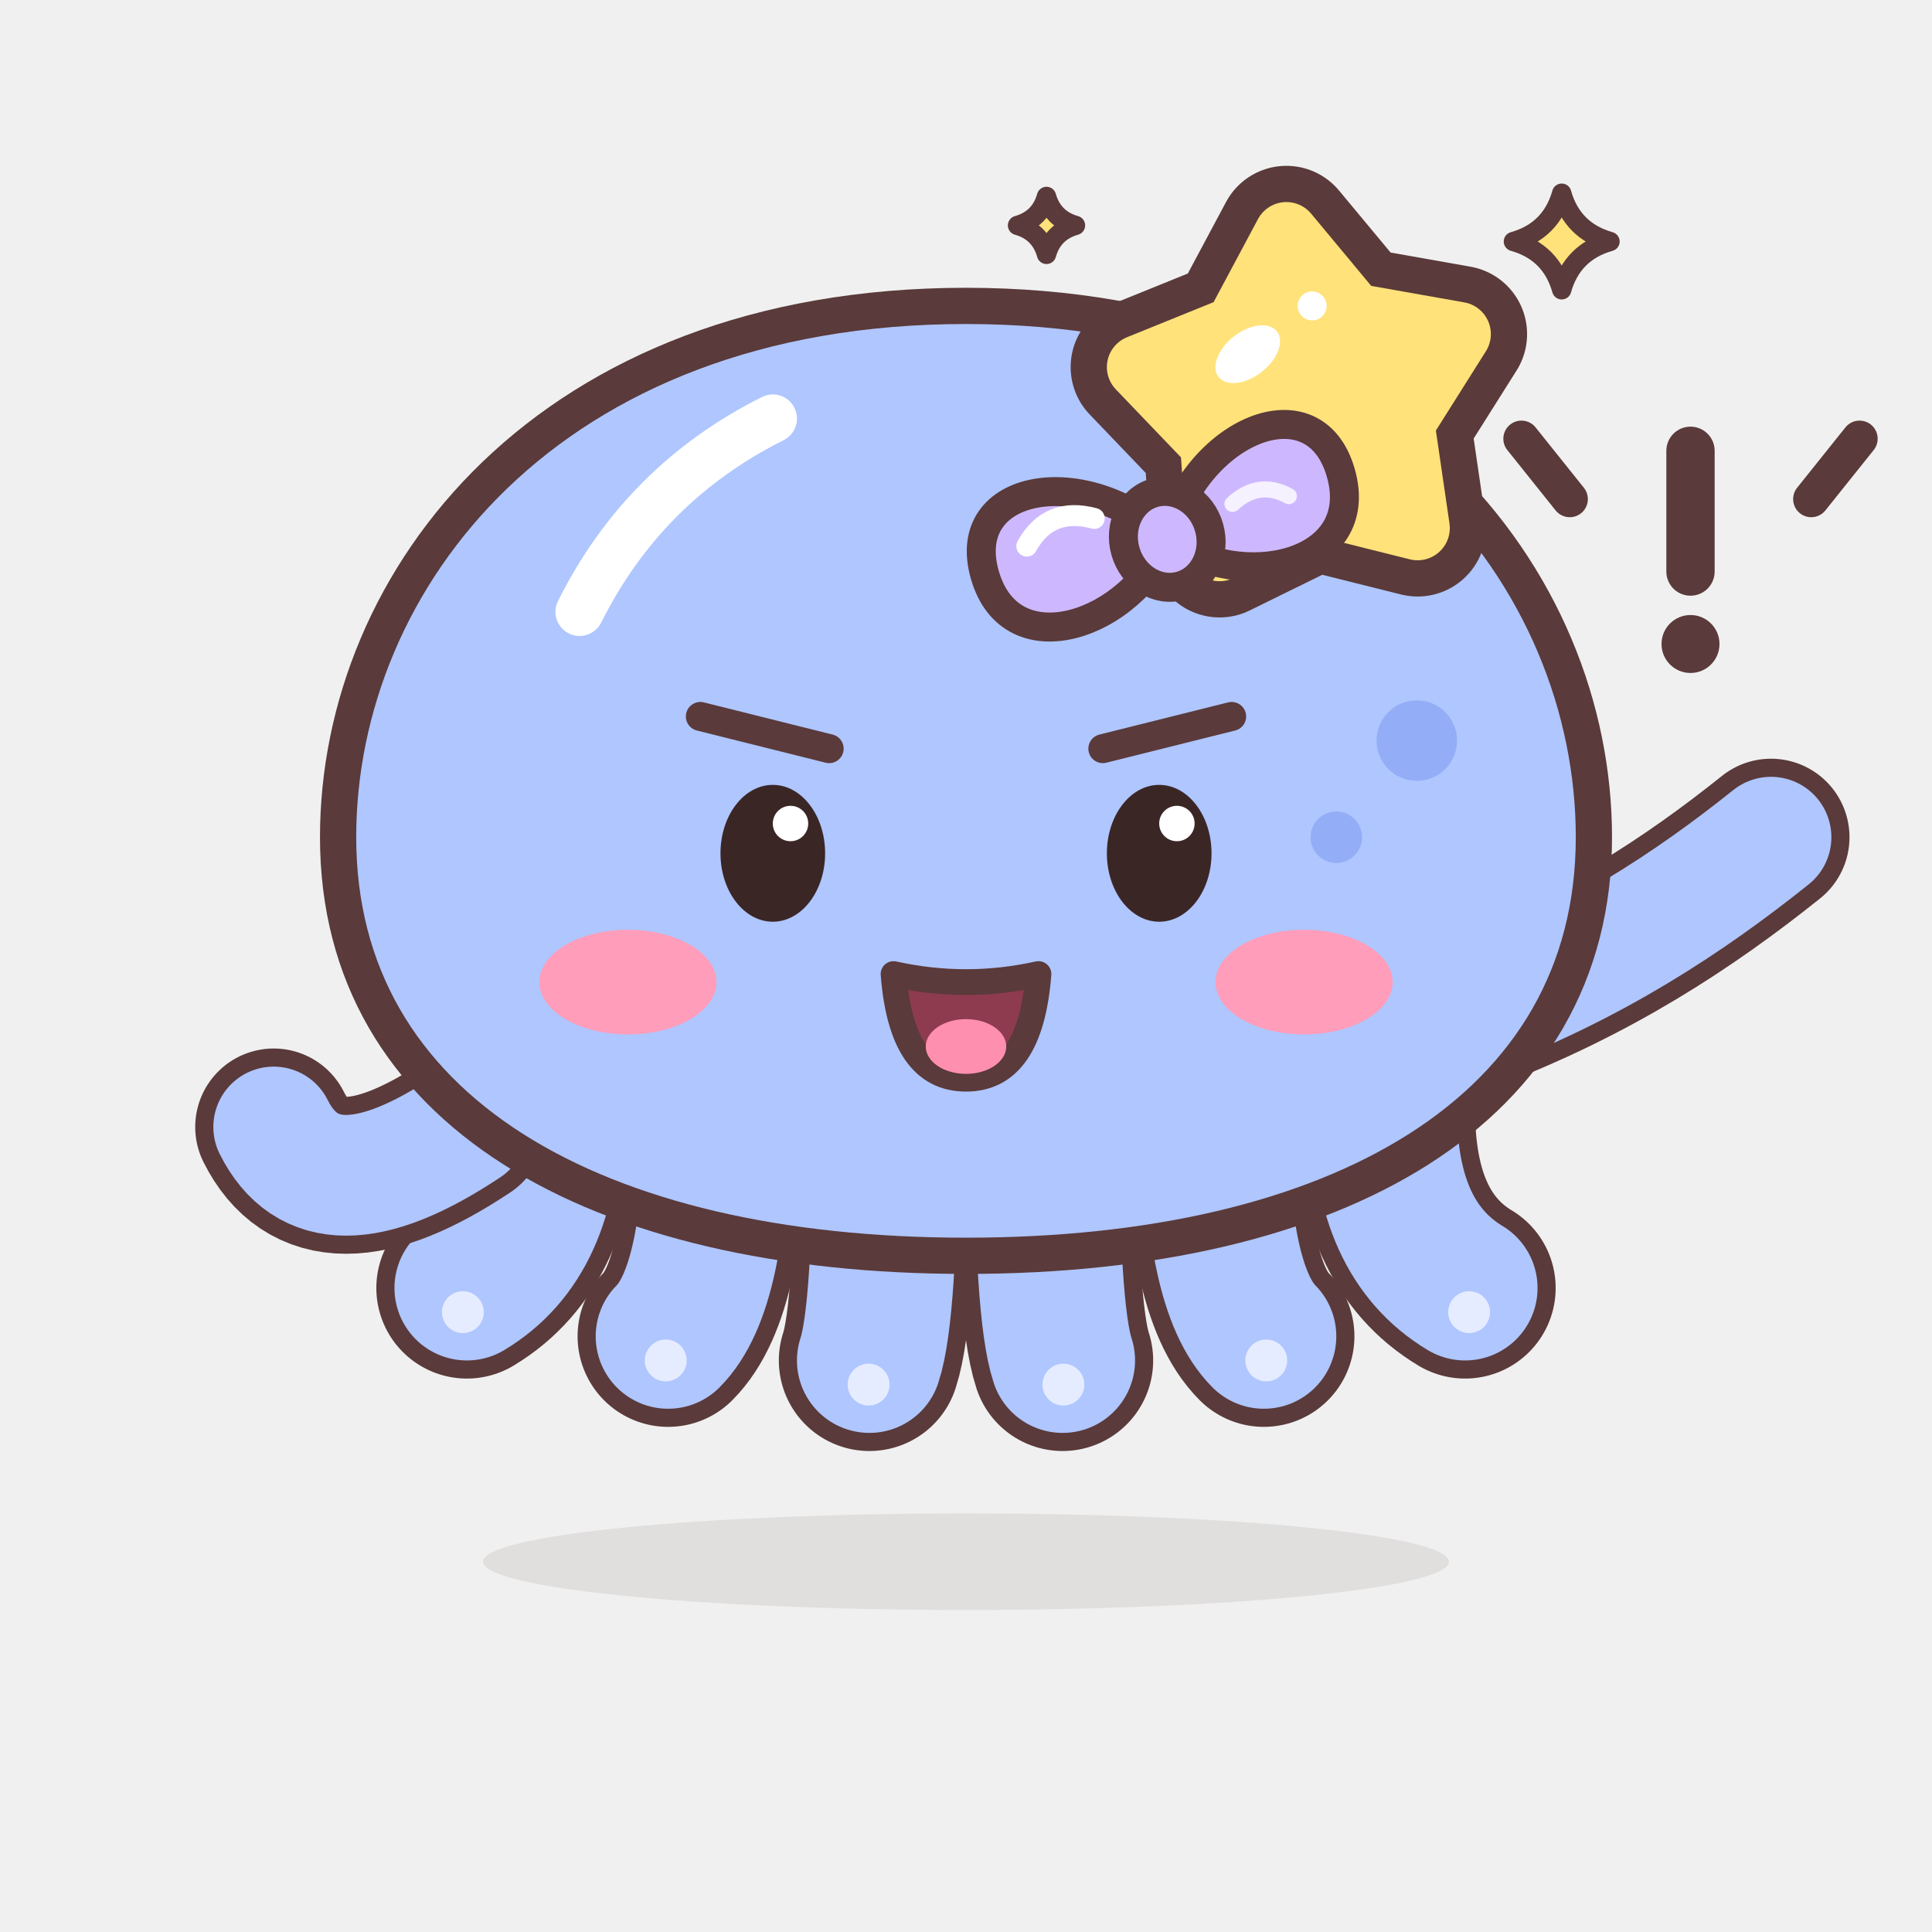
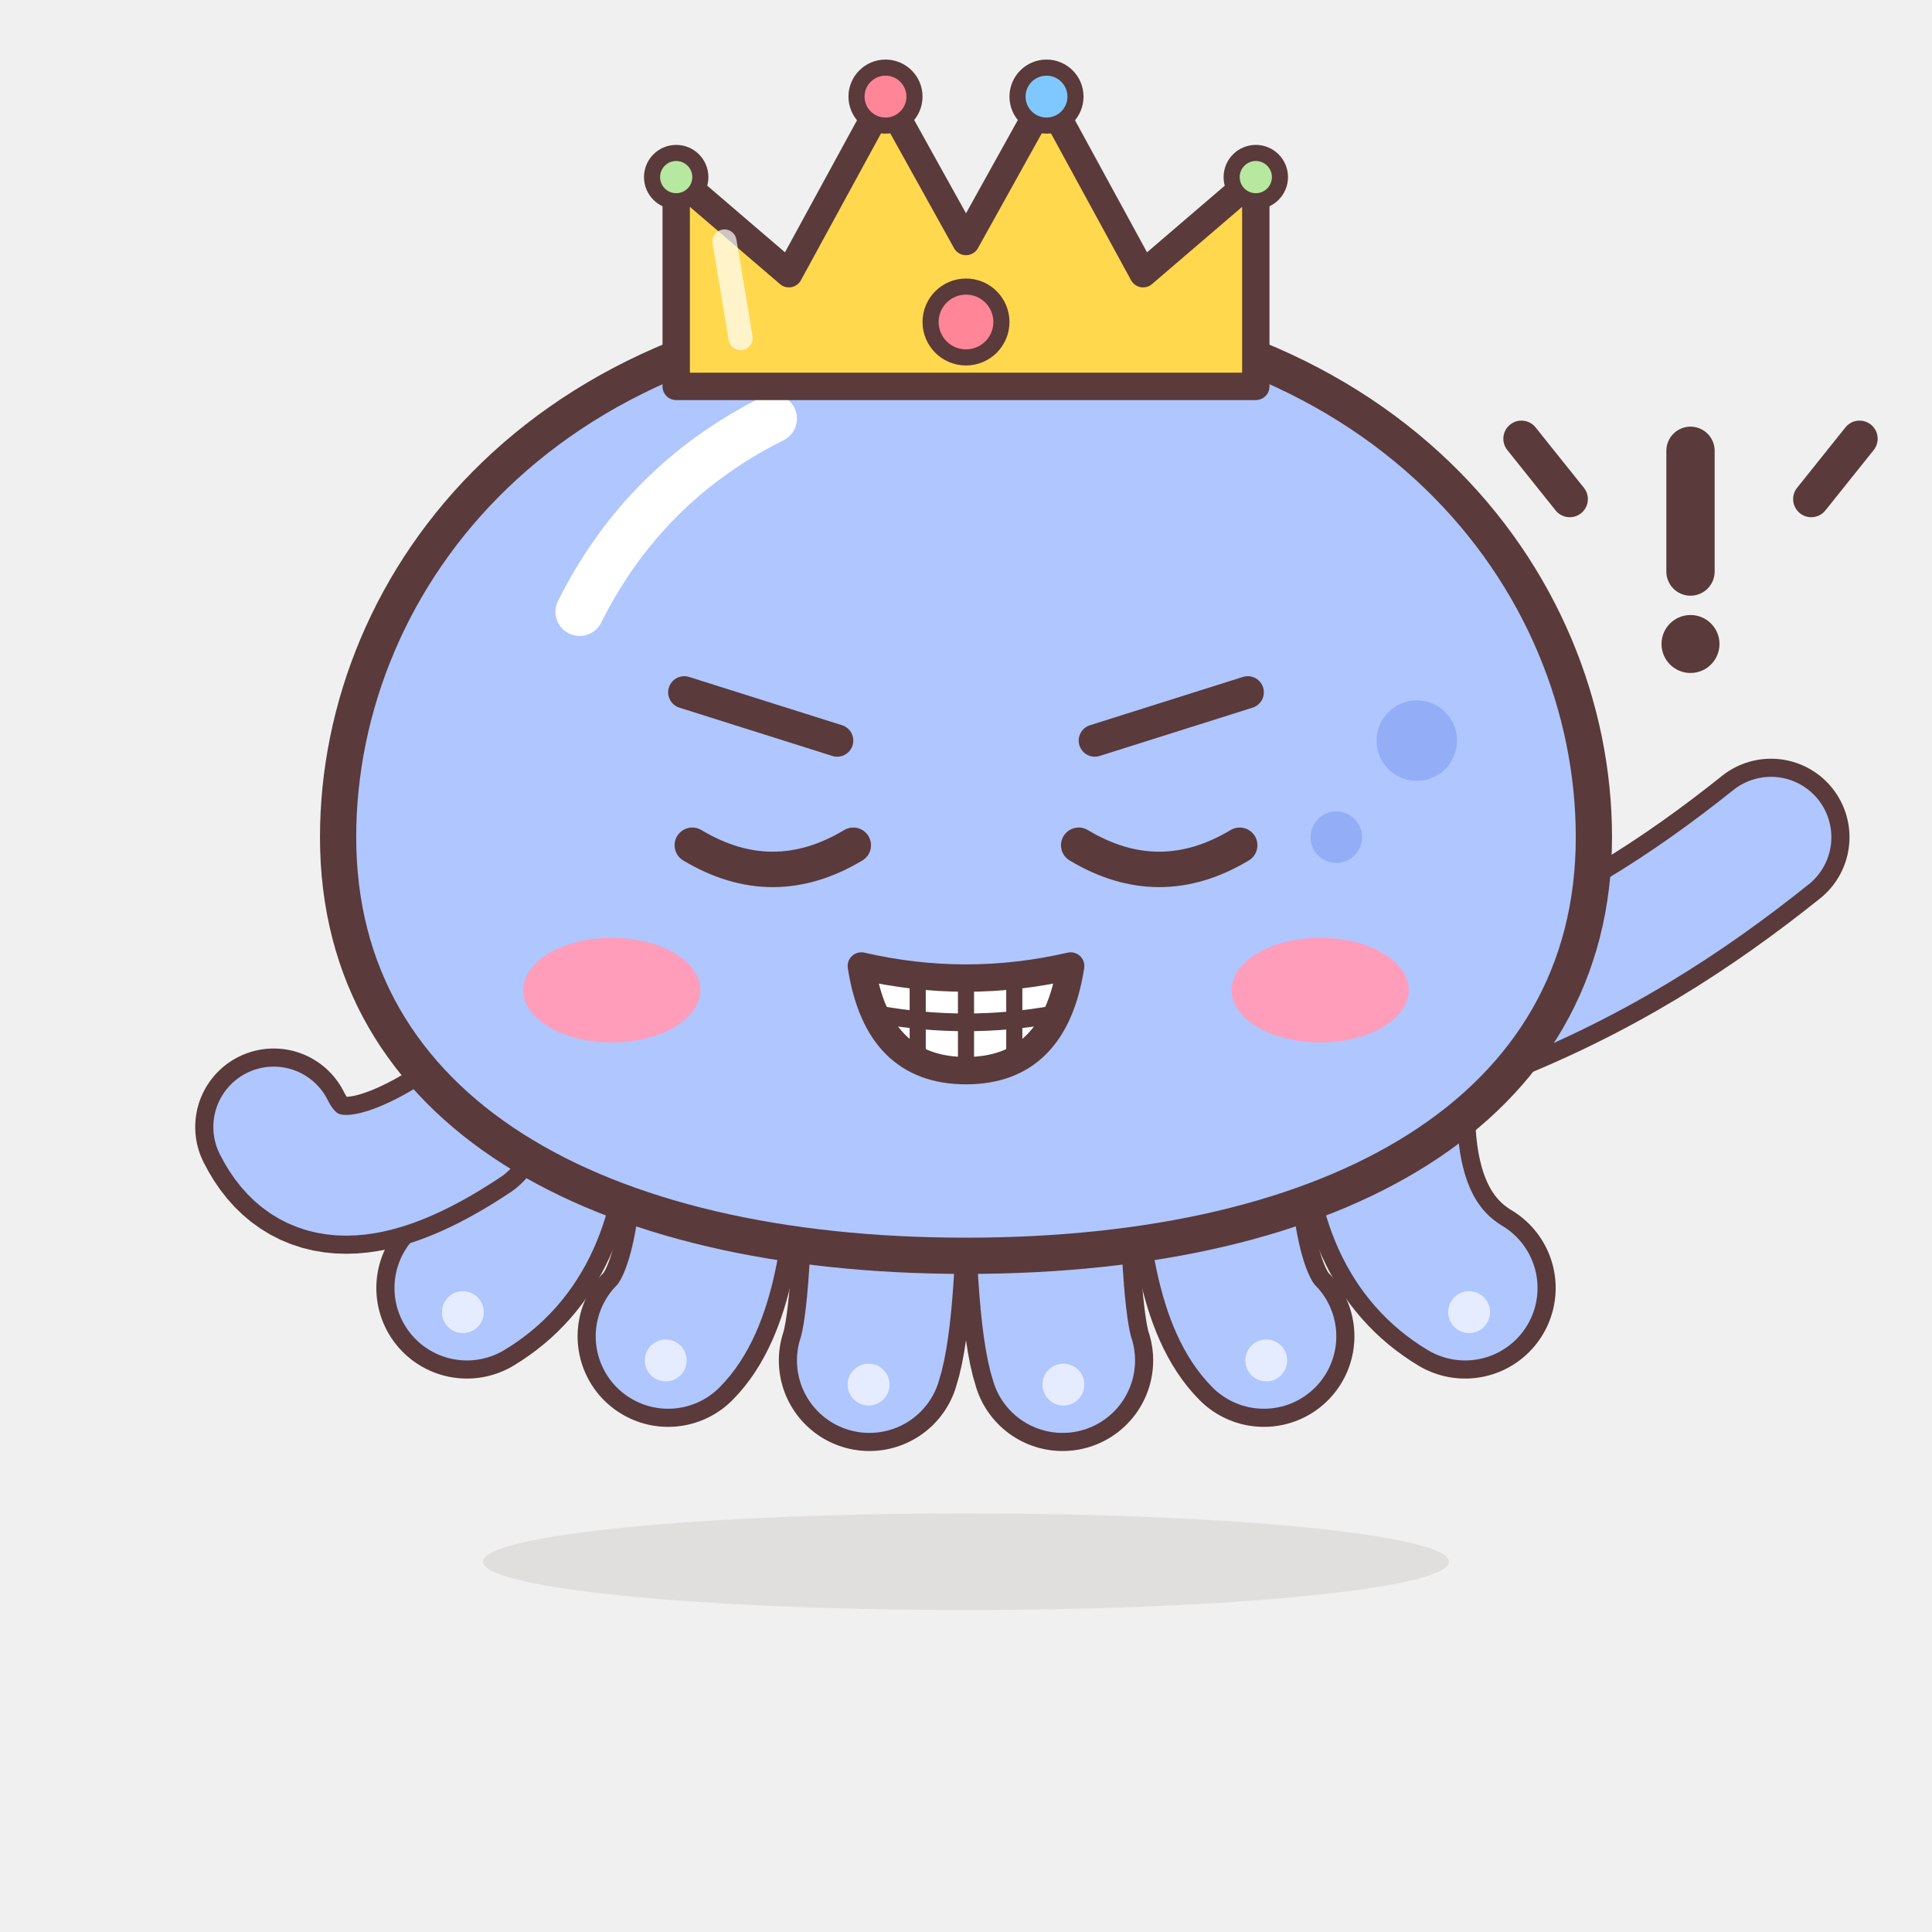
<svg xmlns="http://www.w3.org/2000/svg" viewBox="0 0 240 240" width="240" height="240">
  <ellipse cx="120" cy="194" rx="60" ry="6" fill="#5A3A3A" opacity="0.10" />
  <g fill="none" stroke-linecap="round" stroke-linejoin="round">
    <g stroke="#5A3A3A" stroke-width="22.5">
      <path d="M68 138 Q 68 154, 58 160" />
      <path d="M89 138 Q 89 160, 83 166" />
      <path d="M110 138 Q 110 163, 108 169" />
      <path d="M130 138 Q 130 163, 132 169" />
      <path d="M151 138 Q 151 160, 157 166" />
      <path d="M172 138 Q 172 154, 182 160" />
    </g>
    <g stroke="#AFC6FF" stroke-width="18">
      <path d="M68 138 Q 68 154, 58 160" />
      <path d="M89 138 Q 89 160, 83 166" />
      <path d="M110 138 Q 110 163, 108 169" />
      <path d="M130 138 Q 130 163, 132 169" />
      <path d="M151 138 Q 151 160, 157 166" />
      <path d="M172 138 Q 172 154, 182 160" />
    </g>
  </g>
  <g fill="none" stroke-linecap="round" stroke-linejoin="round">
    <g stroke="#5A3A3A" stroke-width="19.5">
      <path d="M58 140 C 46 148, 38 148, 34 140" />
      <path d="M182 126 C 198 120, 210 112, 220 104" />
    </g>
    <g stroke="#AFC6FF" stroke-width="15">
      <path d="M58 140 C 46 148, 38 148, 34 140" />
      <path d="M182 126 C 198 120, 210 112, 220 104" />
    </g>
  </g>
  <g fill="#E5ECFF">
    <circle cx="57.5" cy="163" r="2.6" />
    <circle cx="82.7" cy="169" r="2.6" />
    <circle cx="107.9" cy="172" r="2.6" />
    <circle cx="132.1" cy="172" r="2.6" />
    <circle cx="157.3" cy="169" r="2.6" />
    <circle cx="182.5" cy="163" r="2.6" />
  </g>
  <path d="M120 38 C 172 38, 198 72, 198 104 C 198 138, 166 156, 120 156 C 74 156, 42 138, 42 104 C 42 72, 68 38, 120 38 Z" fill="#AFC6FF" stroke="#5A3A3A" stroke-width="4.5" />
  <g fill="#93AEF7">
    <circle cx="176" cy="92" r="5" />
    <circle cx="166" cy="104" r="3.2" />
  </g>
-   <g>
-     <polygon points="159.8,29.1 168.2,39.2 181.2,41.5 174.2,52.6 176.1,65.6 163.3,62.4 151.5,68.2 150.6,55.1 141.5,45.6 153.6,40.7" fill="#5A3A3A" stroke="#5A3A3A" stroke-width="17.0" stroke-linejoin="round" />
-     <polygon points="159.8,29.1 168.2,39.2 181.2,41.5 174.2,52.6 176.1,65.6 163.3,62.4 151.5,68.2 150.6,55.1 141.5,45.6 153.6,40.7" fill="#FFE27A" stroke="#FFE27A" stroke-width="8" stroke-linejoin="round" />
-     <ellipse cx="155" cy="44" rx="4.6" ry="2.8" fill="#FFFFFF" transform="rotate(-38 155 44)" />
-     <circle cx="163" cy="38" r="1.8" fill="#FFFFFF" />
-     <g transform="translate(145 67) rotate(-16) scale(1.0)" stroke="#5A3A3A" stroke-width="3.60" stroke-linejoin="round">
-       <path d="M0 0 C -7 -12, -23 -14, -23 -2 C -23 10, -7 9, 0 0 Z" fill="#CDB8FF" />
-       <path d="M0 0 C -7 -12, -23 -14, -23 -2 C -23 10, -7 9, 0 0 Z" fill="#CDB8FF" transform="scale(-1 1)" />
-       <path d="M-17 -4 Q -13 -8, -8 -5" fill="none" stroke="#FFFFFF" stroke-width="2.60" stroke-linecap="round" />
-       <path d="M9 -2 Q 13 -4, 16 -1" fill="none" stroke="#FFFFFF" stroke-width="2.00" stroke-linecap="round" opacity="0.8" />
-       <ellipse cx="0" cy="0" rx="5.4" ry="6" fill="#CDB8FF" />
-     </g>
-     <path d="M194 24 Q 195.32 28.68, 200 30 Q 195.32 31.32, 194 36 Q 192.68 31.32, 188 30 Q 192.68 28.68, 194 24 Z" fill="#FFE27A" stroke="#5A3A3A" stroke-width="2.4" stroke-linejoin="round" />
-     <path d="M130 24.4 Q 130.792 27.208, 133.6 28 Q 130.792 28.792, 130 31.6 Q 129.208 28.792, 126.4 28 Q 129.208 27.208, 130 24.4 Z" fill="#FFE27A" stroke="#5A3A3A" stroke-width="2.4" stroke-linejoin="round" />
-   </g>
  <path d="M72 76 Q 80 60, 96 52" fill="none" stroke="#FFFFFF" stroke-width="6" stroke-linecap="round" />
-   <ellipse cx="78" cy="122" rx="11" ry="6.5" fill="#FF9DBA" />
-   <ellipse cx="162" cy="122" rx="11" ry="6.5" fill="#FF9DBA" />
-   <path d="M87 89 L 103 93" fill="none" stroke="#5A3A3A" stroke-width="3.6" stroke-linecap="round" stroke-linejoin="round" />
-   <path d="M153 89 L 137 93" fill="none" stroke="#5A3A3A" stroke-width="3.6" stroke-linecap="round" stroke-linejoin="round" />
-   <ellipse cx="96" cy="106" rx="6.5" ry="8.5" fill="#3B2626" />
-   <circle cx="98.2" cy="102.3" r="2.2" fill="#FFFFFF" />
-   <ellipse cx="144" cy="106" rx="6.5" ry="8.5" fill="#3B2626" />
-   <circle cx="146.2" cy="102.3" r="2.2" fill="#FFFFFF" />
-   <path d="M111 121 Q 120 123, 129 121 Q 128 134, 120 134 Q 112 134, 111 121 Z" fill="#8E3B4F" stroke="#5A3A3A" stroke-width="3.2" stroke-linejoin="round" />
-   <ellipse cx="120" cy="130" rx="5" ry="3.4" fill="#FF8FAE" />
+   <polygon points="84,48 84,22 98,34 110,12 120,30 130,12 142,34 156,22 156,48" fill="#FFD84D" stroke="#5A3A3A" stroke-width="3.4" stroke-linejoin="round" />
+   <path d="M90 30 L 92 42" stroke="#FFFFFF" stroke-width="3" stroke-linecap="round" opacity="0.7" />
+   <circle cx="110" cy="12" r="3.6" fill="#FF8597" stroke="#5A3A3A" stroke-width="2" />
+   <circle cx="130" cy="12" r="3.6" fill="#7FC8FF" stroke="#5A3A3A" stroke-width="2" />
+   <circle cx="84" cy="22" r="3" fill="#B6E8A0" stroke="#5A3A3A" stroke-width="2" />
+   <circle cx="156" cy="22" r="3" fill="#B6E8A0" stroke="#5A3A3A" stroke-width="2" />
+   <circle cx="120" cy="40" r="4.4" fill="#FF8597" stroke="#5A3A3A" stroke-width="2" />
+   <ellipse cx="76" cy="123" rx="11" ry="6.5" fill="#FF9DBA" />
+   <ellipse cx="164" cy="123" rx="11" ry="6.5" fill="#FF9DBA" />
+   <path d="M85 86 L 104 92" fill="none" stroke="#5A3A3A" stroke-width="4" stroke-linecap="round" stroke-linejoin="round" />
+   <path d="M155 86 L 136 92" fill="none" stroke="#5A3A3A" stroke-width="4" stroke-linecap="round" stroke-linejoin="round" />
+   <path d="M86 105 Q 96 111, 106 105" fill="none" stroke="#5A3A3A" stroke-width="4.4" stroke-linecap="round" stroke-linejoin="round" />
+   <path d="M134 105 Q 144 111, 154 105" fill="none" stroke="#5A3A3A" stroke-width="4.4" stroke-linecap="round" stroke-linejoin="round" />
+   <path d="M107 120 Q 120 123, 133 120 Q 131 133, 120 133 Q 109 133, 107 120 Z" fill="#FFFFFF" stroke="#5A3A3A" stroke-width="3.4" stroke-linejoin="round" />
+   <path d="M109 126 Q 120 128, 131 126" fill="none" stroke="#5A3A3A" stroke-width="2.2" stroke-linecap="round" stroke-linejoin="round" />
+   <path d="M120 122 L 120 133" fill="none" stroke="#5A3A3A" stroke-width="2" stroke-linecap="round" stroke-linejoin="round" />
+   <path d="M114 121 L 114 132" fill="none" stroke="#5A3A3A" stroke-width="2" stroke-linecap="round" stroke-linejoin="round" />
+   <path d="M126 121 L 126 132" fill="none" stroke="#5A3A3A" stroke-width="2" stroke-linecap="round" stroke-linejoin="round" />
  <g transform="translate(210 68) scale(1.5) translate(-210 -68)">
    <path d="M210 60 L 210 70" fill="none" stroke="#5A3A3A" stroke-width="4" stroke-linecap="round" stroke-linejoin="round" />
    <circle cx="210" cy="76" r="2.4" fill="#5A3A3A" />
    <path d="M220 64 L 224 59" fill="none" stroke="#5A3A3A" stroke-width="3" stroke-linecap="round" stroke-linejoin="round" />
    <path d="M200 64 L 196 59" fill="none" stroke="#5A3A3A" stroke-width="3" stroke-linecap="round" stroke-linejoin="round" />
  </g>
  <g fill="none" stroke-linecap="round" stroke-linejoin="round">
    <g stroke="#5A3A3A" stroke-width="19.5" />
    <g stroke="#AFC6FF" stroke-width="15" />
  </g>
</svg>
